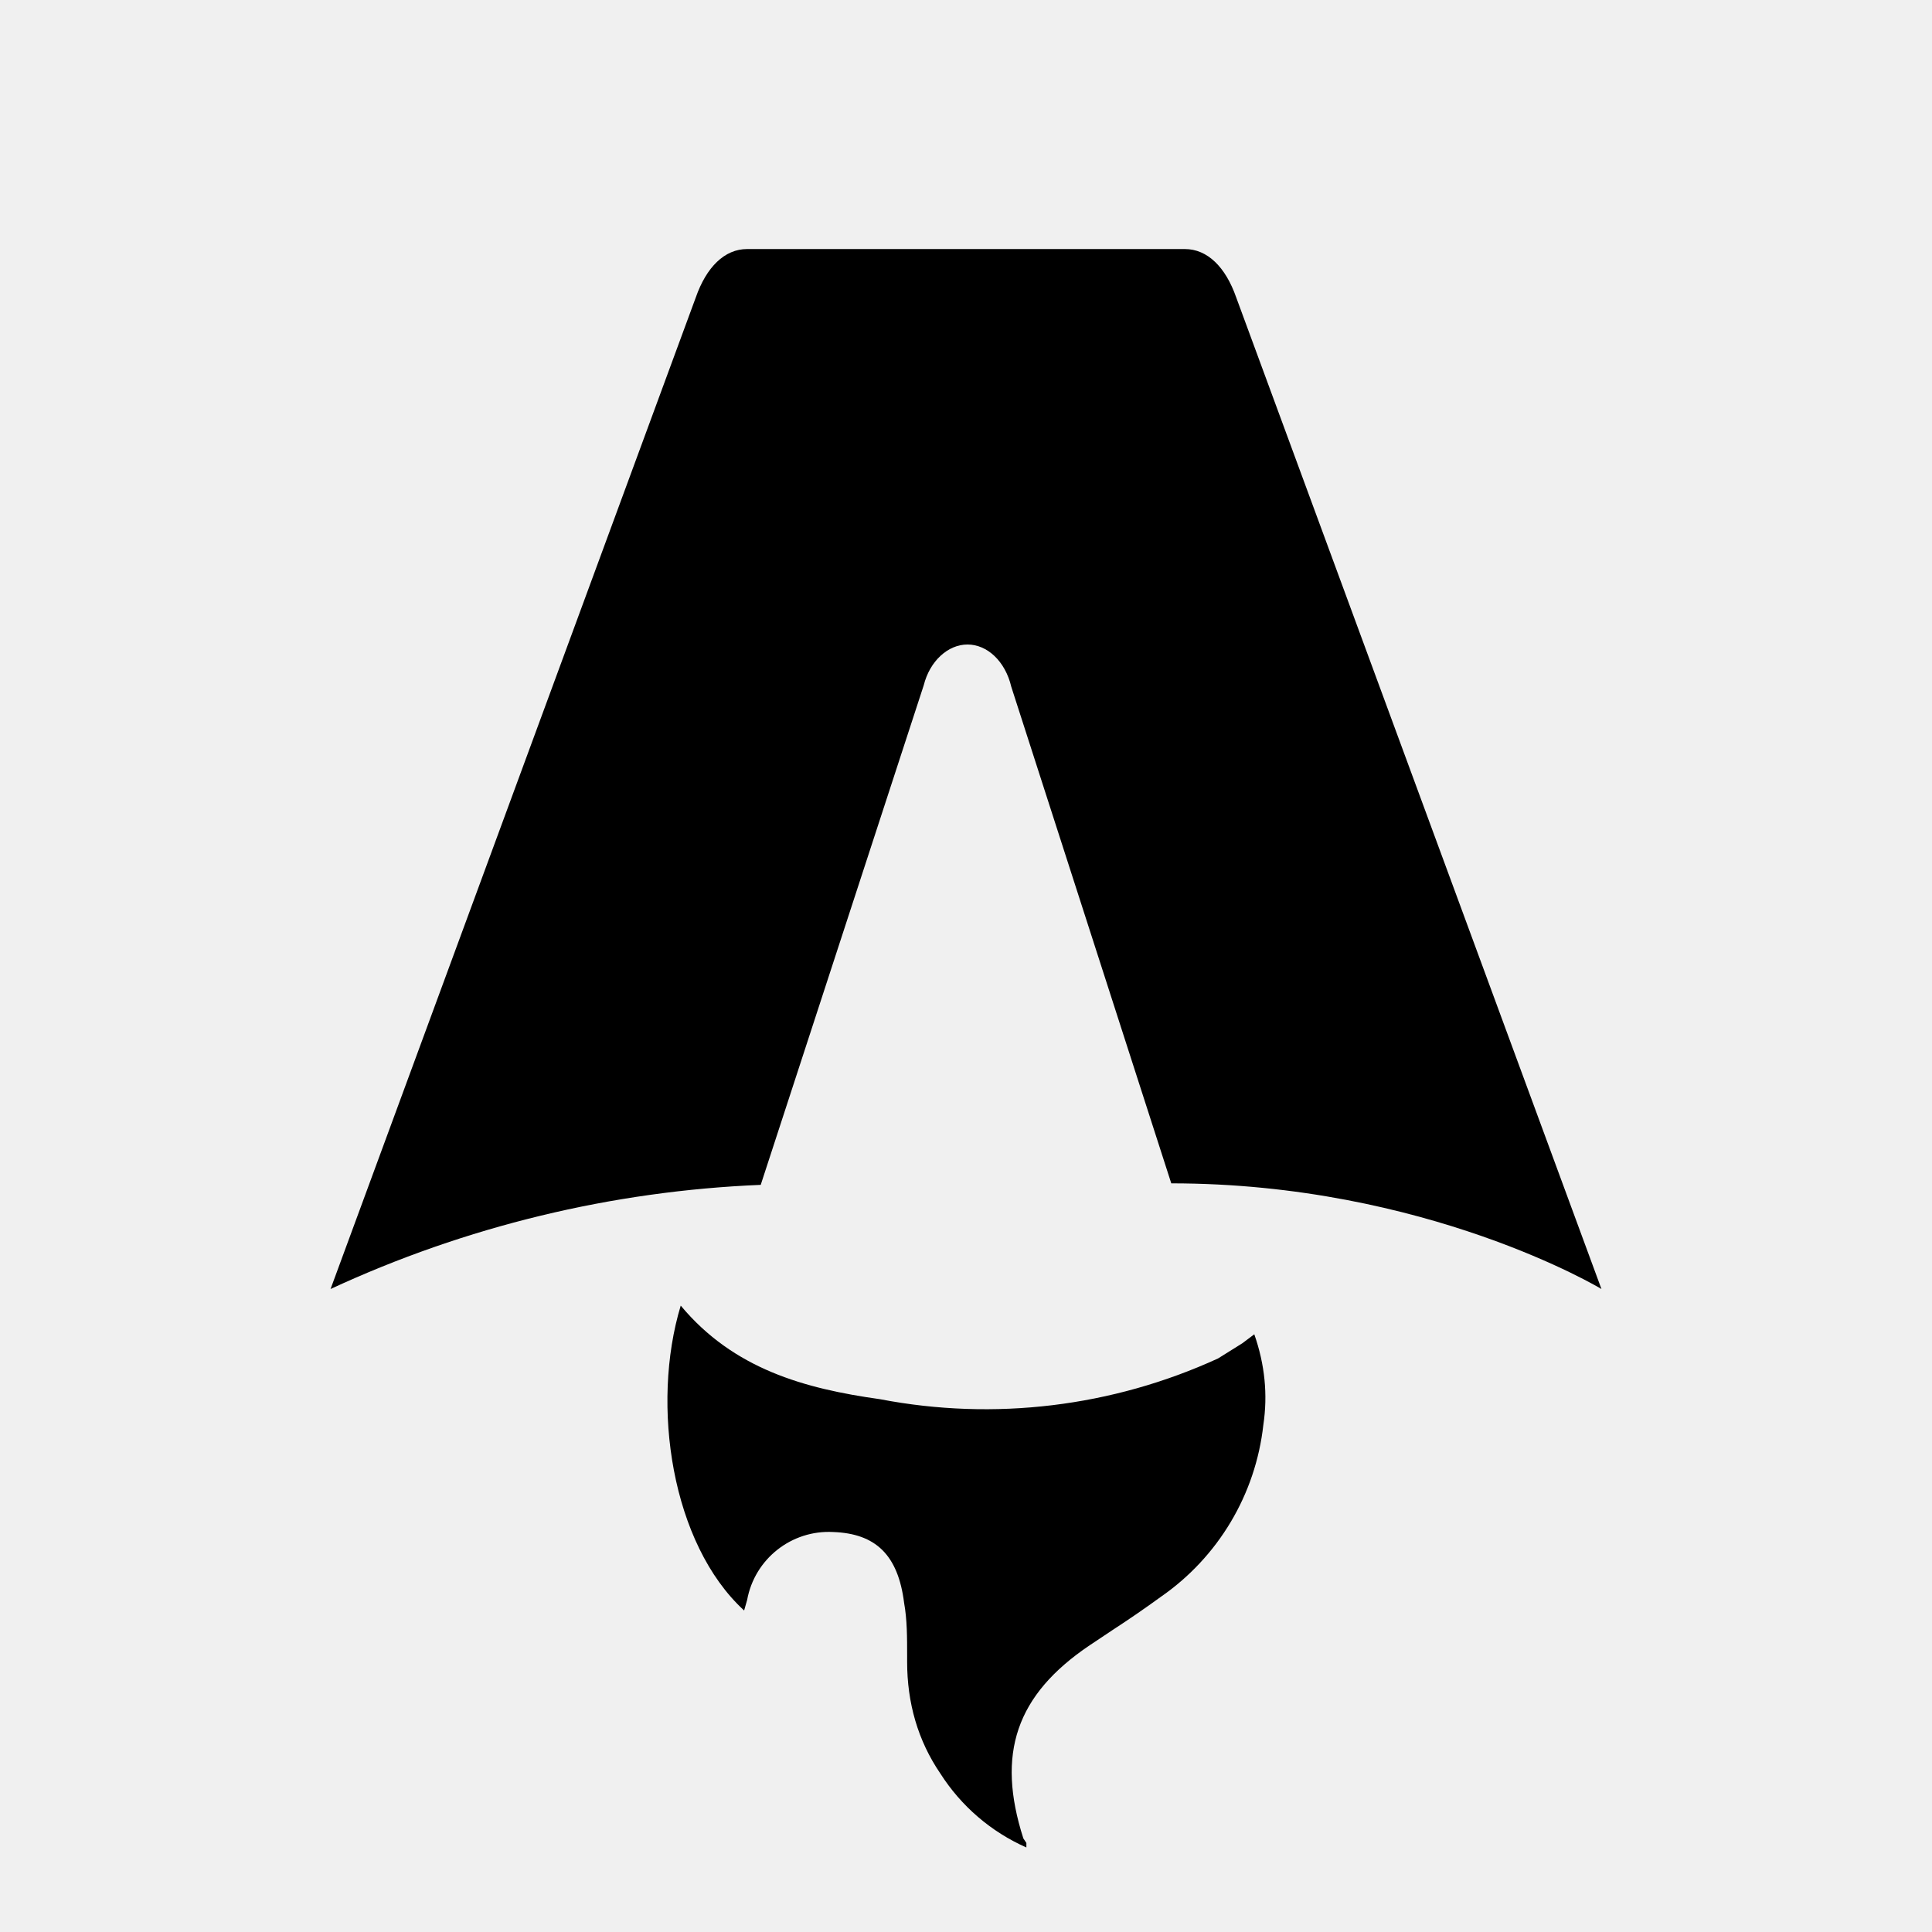
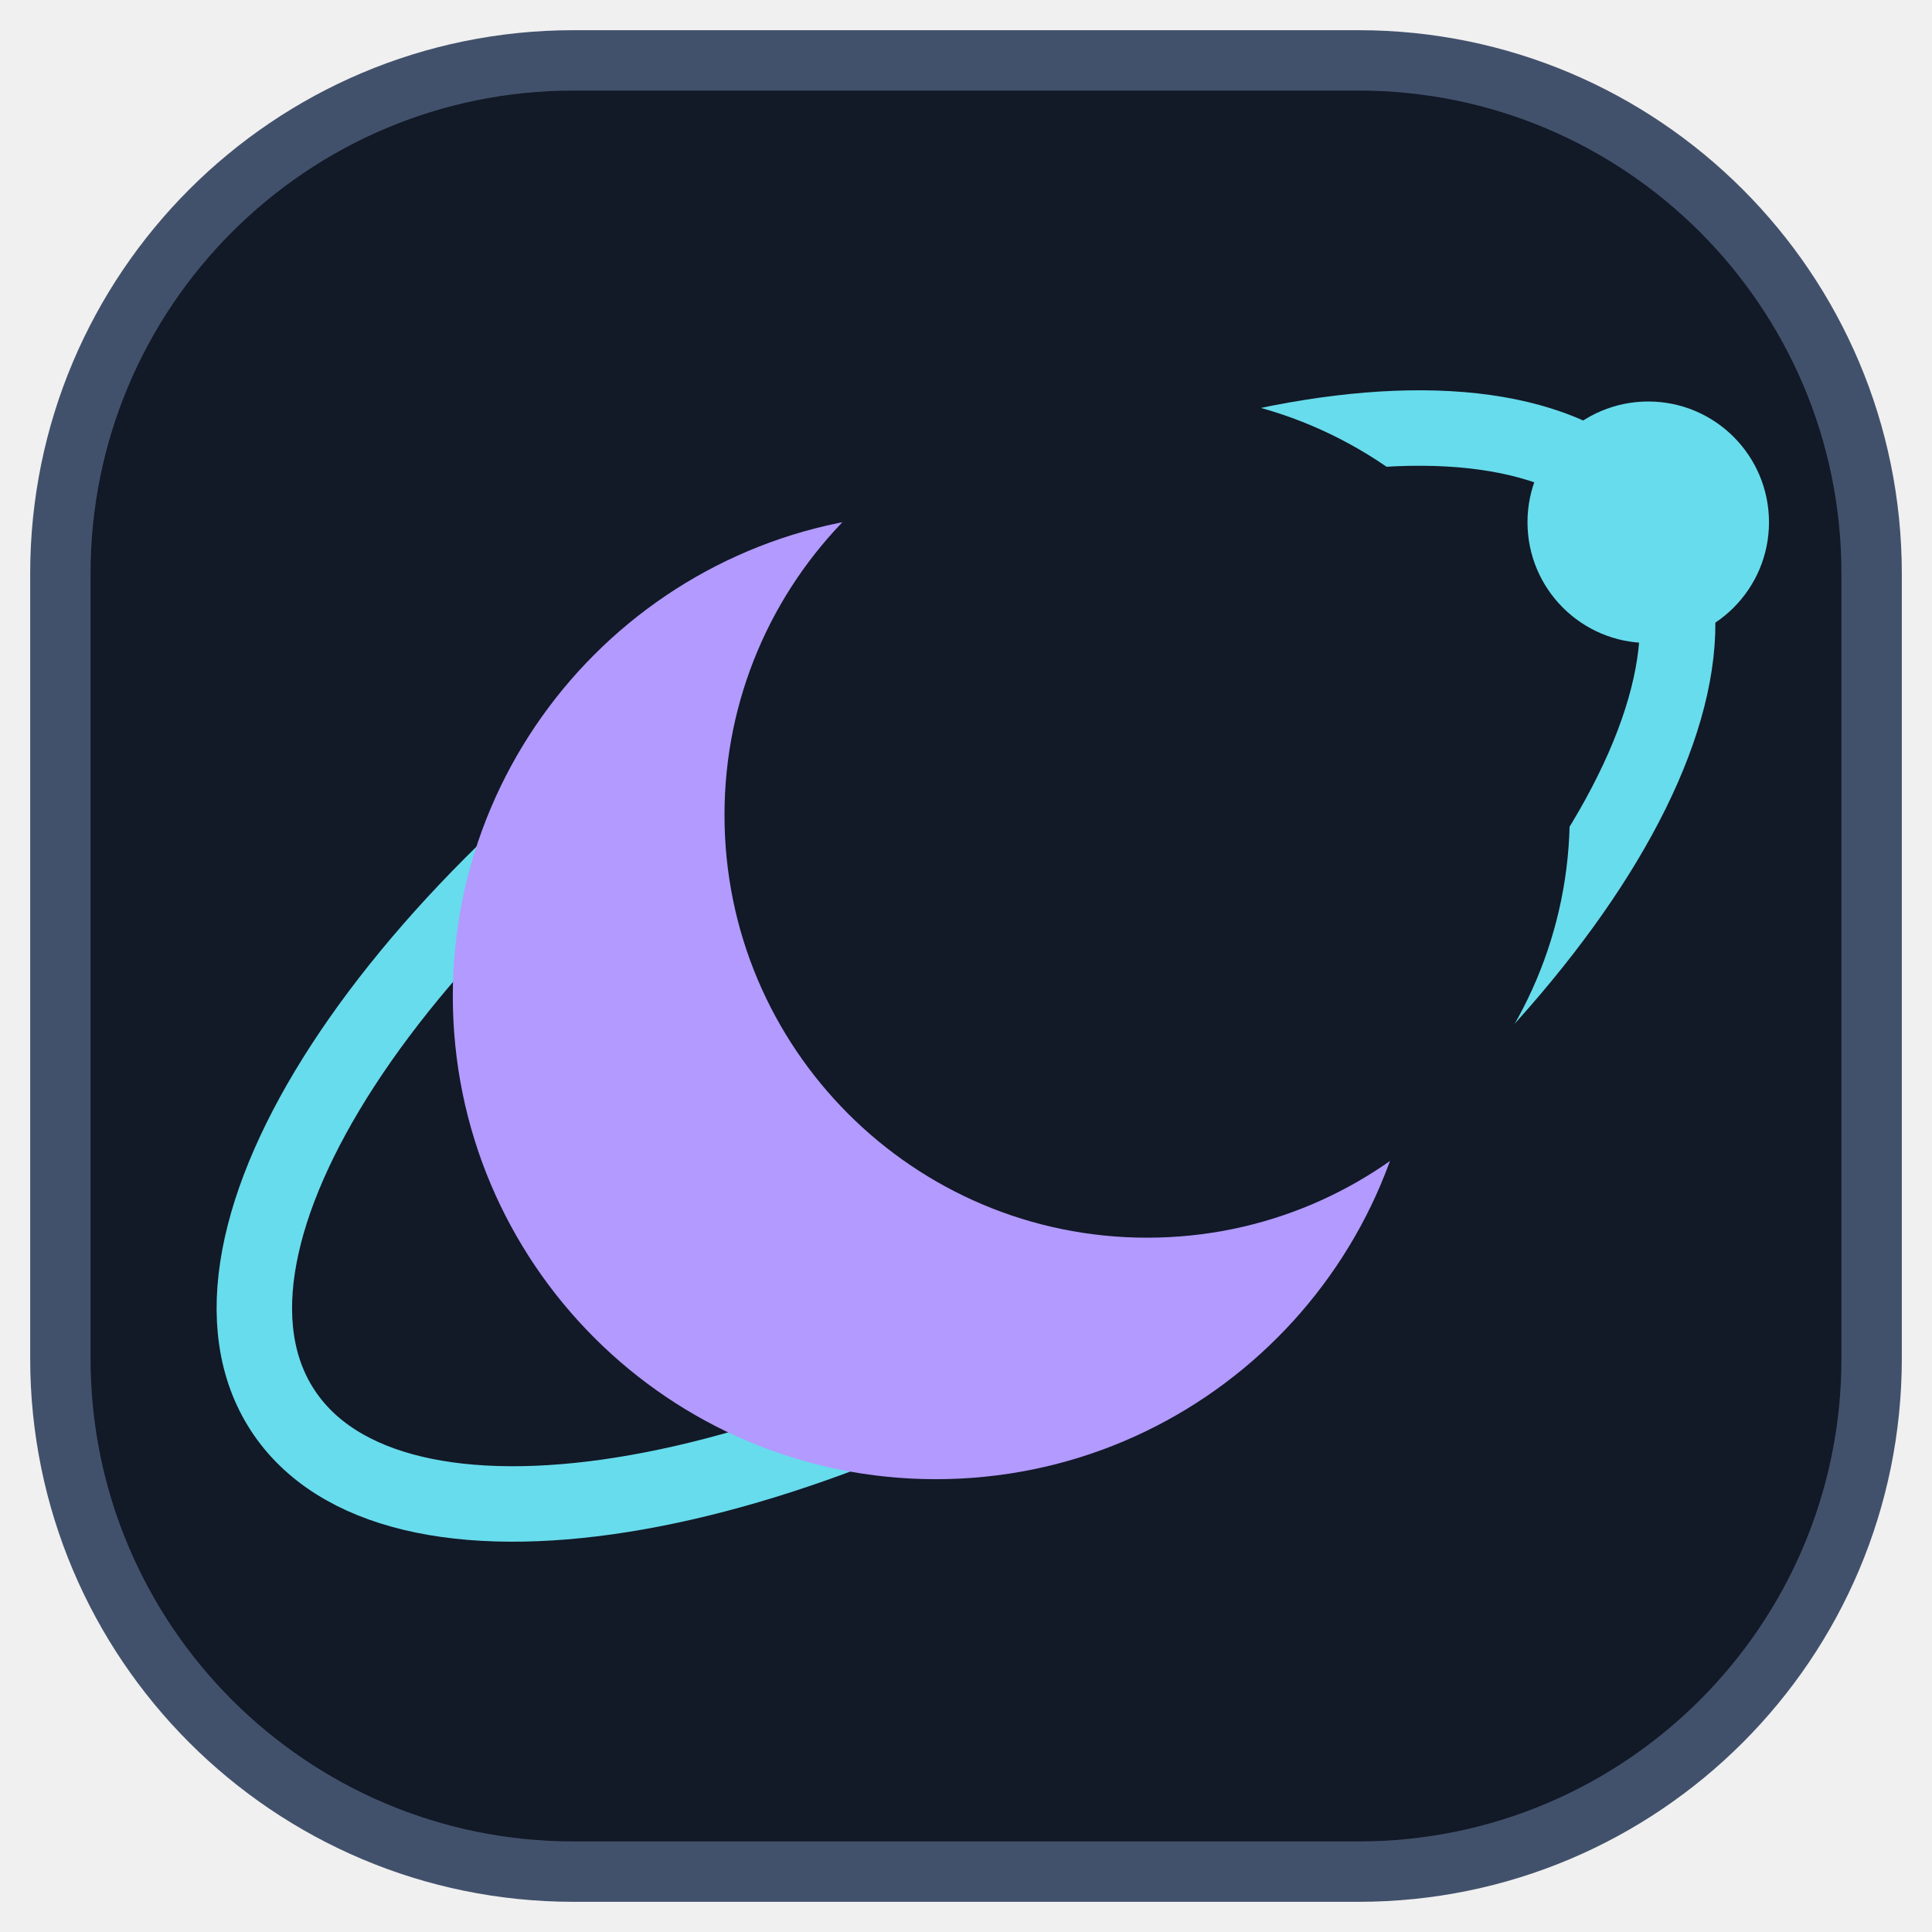
- <svg xmlns="http://www.w3.org/2000/svg" fill="none" viewBox="0 0 128 128">
-   <path d="M50.4 78.5a75.1 75.1 0 0 0-28.5 6.9l24.2-65.7c.7-2 1.9-3.2 3.4-3.2h29c1.5 0 2.7 1.2 3.4 3.2l24.2 65.7s-11.6-7-28.5-7L67 45.5c-.4-1.7-1.6-2.8-2.9-2.8-1.3 0-2.5 1.1-2.9 2.7L50.4 78.5Zm-1.1 28.2Zm-4.2-20.2c-2 6.6-.6 15.8 4.2 20.2a17.5 17.5 0 0 1 .2-.7 5.5 5.5 0 0 1 5.7-4.5c2.8.1 4.3 1.5 4.7 4.7.2 1.1.2 2.3.2 3.5v.4c0 2.7.7 5.2 2.2 7.4a13 13 0 0 0 5.7 4.9v-.3l-.2-.3c-1.8-5.6-.5-9.5 4.4-12.8l1.5-1a73 73 0 0 0 3.2-2.2 16 16 0 0 0 6.8-11.4c.3-2 .1-4-.6-6l-.8.6-1.6 1a37 37 0 0 1-22.4 2.7c-5-.7-9.7-2-13.2-6.2Z" />
-   <style>
-         path { fill: #000; }
-         @media (prefers-color-scheme: dark) {
-             path { fill: #FFF; }
-         }
-     </style>
+ <svg xmlns="http://www.w3.org/2000/svg" viewBox="0 0 64 64" fill="none">
+   <rect x="2" y="2" width="60" height="60" rx="17" fill="#121927" stroke="#42516B" stroke-width="2" />
+   <ellipse cx="32" cy="32" rx="27" ry="12" transform="rotate(-33 32 32)" stroke="#67DCEC" stroke-width="2.5" />
+   <circle cx="31" cy="33" r="16" fill="#B29AFF" />
+   <circle cx="38" cy="27" r="14" fill="#121927" />
+   <circle cx="54.6" cy="17.3" r="4" fill="#67DCEC" />
</svg>
